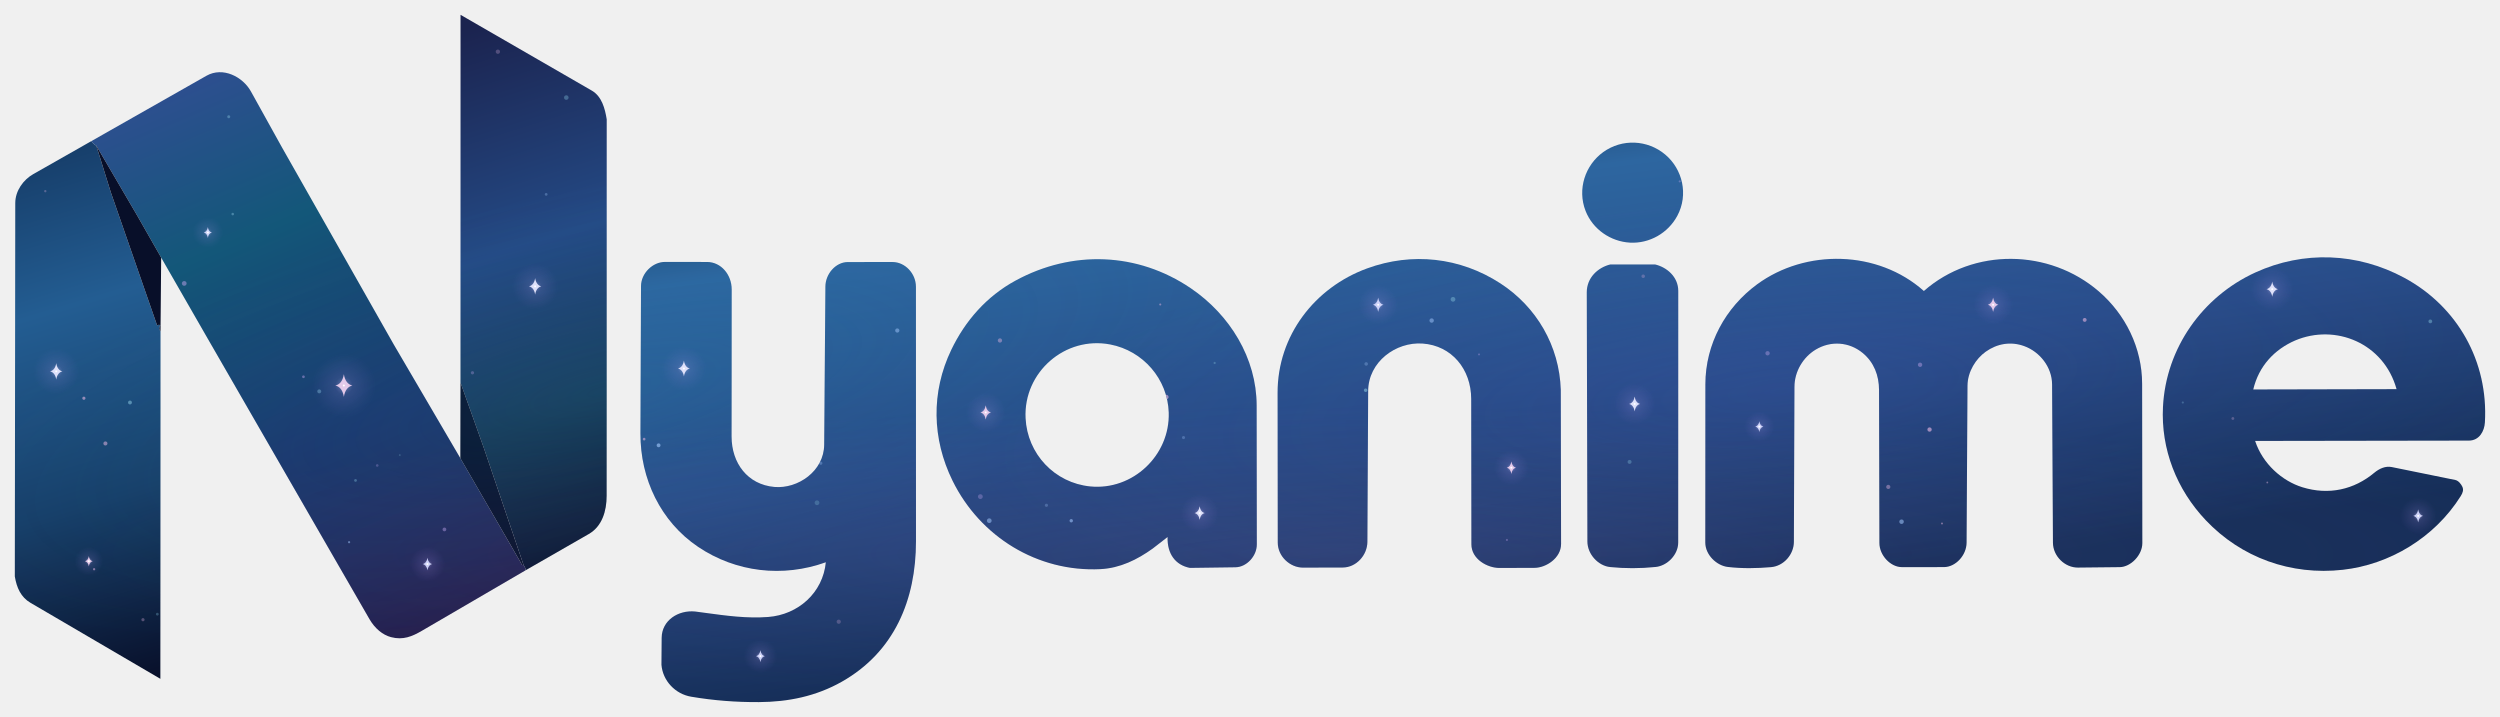
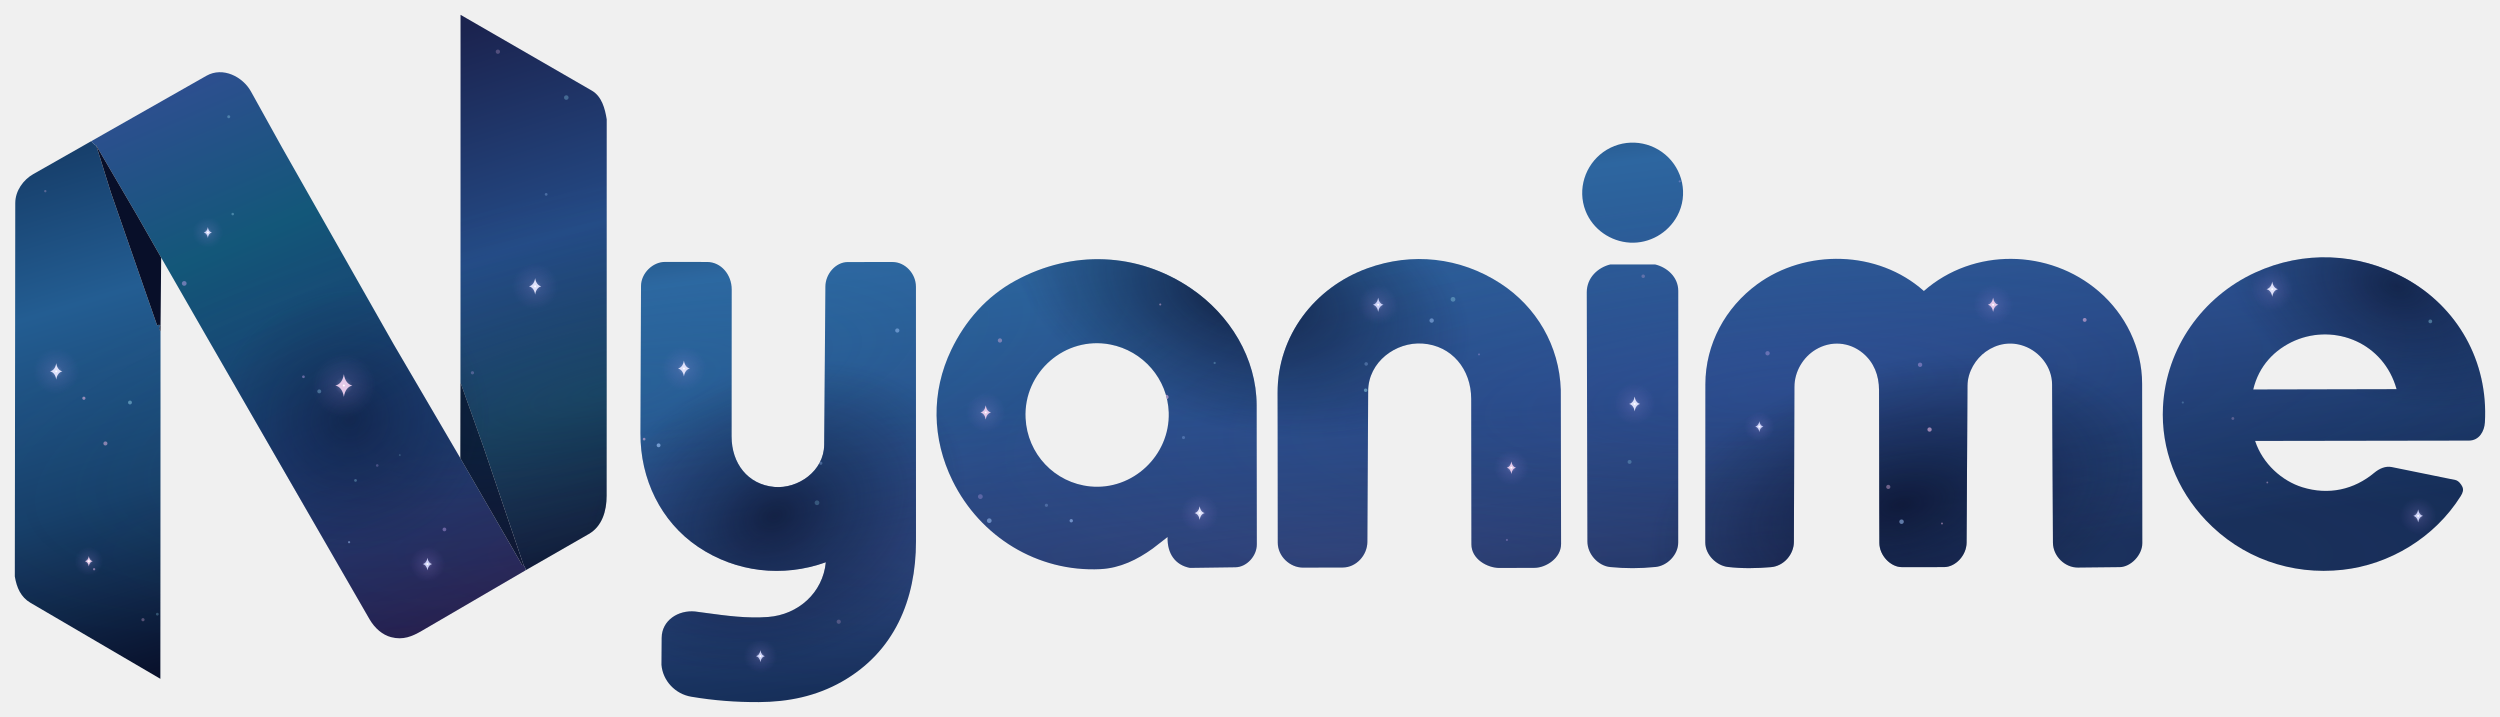
<svg xmlns="http://www.w3.org/2000/svg" width="1764.44" height="505.996" viewBox="143.31 73.902 1764.44 505.996" role="img" aria-labelledby="logo-title">
  <defs>
    <linearGradient id="midnight-satin" gradientUnits="userSpaceOnUse" x1="750" y1="170" x2="800" y2="560">
      <stop offset="0%" stop-color="#1a375c" />
      <stop offset="22%" stop-color="#2d66a0" />
      <stop offset="60%" stop-color="#274b86" />
      <stop offset="100%" stop-color="#162e58" />
    </linearGradient>
    <linearGradient id="front-facet" gradientUnits="userSpaceOnUse" x1="270" y1="120" x2="440" y2="520">
      <stop offset="0%" stop-color="#304e92" />
      <stop offset="30%" stop-color="#135779" />
      <stop offset="65%" stop-color="#1b356c" />
      <stop offset="100%" stop-color="#25204e" />
    </linearGradient>
    <linearGradient id="left-facet" gradientUnits="userSpaceOnUse" x1="150" y1="150" x2="270" y2="550">
      <stop offset="0%" stop-color="#12335c" />
      <stop offset="35%" stop-color="#235d92" />
      <stop offset="68%" stop-color="#173e68" />
      <stop offset="100%" stop-color="#080f29" />
    </linearGradient>
    <linearGradient id="right-facet" gradientUnits="userSpaceOnUse" x1="450" y1="100" x2="570" y2="480">
      <stop offset="0%" stop-color="#1b234f" />
      <stop offset="40%" stop-color="#244a85" />
      <stop offset="70%" stop-color="#173552" />
      <stop offset="100%" stop-color="#080f29" />
    </linearGradient>
    <radialGradient id="teal-reflection">
      <stop offset="0%" stop-color="#207da5" stop-opacity=".72" />
      <stop offset="45%" stop-color="#207da5" stop-opacity=".3" />
      <stop offset="100%" stop-color="#207da5" stop-opacity="0" />
    </radialGradient>
    <radialGradient id="indigo-reflection">
      <stop offset="0%" stop-color="#5368d4" stop-opacity=".72" />
      <stop offset="45%" stop-color="#5368d4" stop-opacity=".3" />
      <stop offset="100%" stop-color="#5368d4" stop-opacity="0" />
    </radialGradient>
    <radialGradient id="violet-reflection">
      <stop offset="0%" stop-color="#a77bd8" stop-opacity=".72" />
      <stop offset="45%" stop-color="#a77bd8" stop-opacity=".3" />
      <stop offset="100%" stop-color="#a77bd8" stop-opacity="0" />
    </radialGradient>
    <g id="original-geometry">
      <path d="M468.221 397.321 510.852 471.001C511.318 471.806 511.419 472.377 511.669 472.565C511.919 472.753 512.589 472.734 512.836 472.672C512.966 473.056 513.189 473.392 513.419 473.74C513.875 474.429 514.363 475.166 514.24 476.415L441.125 519.061C434.218 523.09 427.833 525.836 419.276 523.577C413.426 522.033 407.906 517.527 404.031 510.806L290.023 313.086L257.061 255.716L240.068 225.928L211.295 176.761C210.068 176.004 208.733 175.075 207.75 173.516L288.999 127.382C300.646 120.769 314.672 128.102 320.423 138.465L342.303 177.896L421.132 316.908Z" fill="white" fill-rule="nonzero" />
      <path d="M1531.28 456.879C1531.23 465.824 1523.52 474.137 1515.28 474.144L1485.68 474.172C1477.56 474.179 1469.77 465.802 1469.75 457.2L1469.49 349.082C1469.46 338.8 1465.88 329.559 1457.95 323.03C1448.44 315.191 1435.53 314.179 1424.75 320.663C1415.89 325.993 1409.83 336.095 1409.79 346.833L1409.39 456.312C1409.36 465.223 1402.24 473.406 1393.26 474.176C1383.0 475.056 1373.02 475.229 1362.75 474.039C1354.98 473.139 1346.87 465.592 1346.87 456.813L1346.93 345.103C1346.95 316.767 1361.07 290.998 1383.39 274.611C1417.68 249.442 1468.55 250.275 1501.13 279.283C1536.09 248.577 1589.64 249.414 1624.62 279.575C1643.5 295.856 1655.14 319.477 1655.17 344.769L1655.32 457.197C1655.34 465.699 1647.08 474.09 1639.39 474.172L1609.91 474.487C1600.76 474.585 1592.28 466.526 1592.23 456.916L1591.62 345.164C1591.55 332.839 1582.86 322.193 1572.05 318.21C1562.53 314.7 1552.81 316.383 1544.75 322.144C1537.9 327.038 1531.97 336.121 1531.92 346.171Z" fill="white" fill-rule="nonzero" />
      <path d="M737.488 555.013C719.304 565.317 699.64 569.318 678.984 569.432C662.701 569.523 647.116 568.317 631.153 565.63C619.838 563.726 611.049 554.351 610.141 543.06L610.29 524.077C610.387 511.759 621.967 504.296 634.001 505.491C636.459 505.812 638.91 506.147 641.357 506.481C656.057 508.487 670.591 510.472 685.428 509.352C706.605 507.755 724.087 492.301 726.163 470.732C695.849 481.634 662.741 477.861 636.016 459.858C609.554 442.032 595.204 411.819 595.324 380.034L595.72 275.828C595.754 266.677 604.067 258.758 612.606 258.767L642.326 258.796C652.278 258.805 659.731 267.849 659.722 278.126L659.639 381.911C659.623 400.773 670.933 415.921 689.883 417.581C706.358 419.024 724.848 406.506 724.993 387.785L725.855 276.089C725.923 267.236 733.116 258.848 741.726 258.844L773.284 258.831C781.975 258.828 789.754 266.855 789.756 276.29L789.79 455.846C789.798 497.326 774.466 534.057 737.488 555.013Z" fill="white" fill-rule="nonzero" />
      <path d="M514.24 476.415C514.363 475.166 513.875 474.429 513.419 473.74C513.189 473.392 512.966 473.056 512.836 472.672L484.822 390.144L468.333 343.966L468.349 84.363L560.959 137.827C568.081 141.939 570.295 150.547 571.521 158.149L571.462 423.833C571.46 434.483 568.284 445.379 558.87 450.785Z" fill="white" fill-rule="nonzero" />
      <path d="M967.361 452.909 956.936 460.999C946.009 468.868 933.84 474.889 919.995 475.581C875.508 477.802 835.013 452.662 815.622 413.235C801.041 383.589 800.338 350.742 814.71 320.786C824.571 300.235 839.664 283.033 860.02 271.954C900.099 250.141 946.289 251.916 983.752 277.346C1011.31 296.055 1030.19 326.638 1030.23 360.107L1030.34 458.164C1030.35 466.417 1023.09 474.157 1015.32 474.265L983.128 474.711C972.925 472.747 966.997 464.773 967.361 452.909ZM912.787 417.216C942.671 420.171 969.165 395.373 968.168 365.005C967.392 341.404 950.087 321.502 926.965 317.033C895.015 310.858 865.594 336.636 867.137 368.966C868.347 394.303 887.681 414.734 912.787 417.216Z" fill="white" fill-rule="nonzero" />
      <path d="M1818.92 407.646C1822.63 404.56 1826.95 402.64 1831.43 403.552L1876.16 412.653C1878.59 413.149 1880.42 415.82 1881.15 417.378C1882.18 419.556 1881.55 421.642 1880.03 424.049C1861.51 453.479 1829.8 472.348 1796.88 476.038C1760.19 480.153 1725.16 467.531 1700.08 441.048C1679.54 419.359 1668.35 390.906 1669.89 361.017C1672.02 319.502 1697.79 283.299 1735.01 266.245C1769.2 250.583 1807.26 252.265 1840.03 269.872C1877.74 290.134 1899.63 329.052 1897.09 372.089C1896.74 378.16 1893.16 384.855 1885.79 384.867L1734.92 385.11C1740.3 401.392 1754.05 413.379 1768.22 417.778C1786.91 423.577 1804.77 419.425 1818.92 407.646ZM1834.74 348.551C1825.76 316.072 1791.65 302.166 1763.18 314.198C1748.6 320.521 1737.54 332.149 1733.6 348.777L1834.74 348.551Z" fill="white" fill-rule="nonzero" />
      <path d="M207.75 173.516C208.733 175.075 210.068 176.004 211.295 176.761L221.532 209.656L254.296 303.838C254.908 303.113 255.684 302.709 256.448 303.711C255.219 305.506 255.818 306.849 256.607 307.64L256.495 553.003L164.811 499.339C158.037 495.374 155.093 488.699 153.771 480.771L154.085 217.222C154.096 208.449 159.88 200.712 166.77 196.797Z" fill="white" fill-rule="nonzero" />
      <path d="M1181.65 355.474C1181.62 334.39 1167.82 317.792 1147.34 316.368C1128.4 315.051 1109.04 329.322 1108.93 349.836L1108.38 456.308C1108.33 465.776 1100.47 474.406 1091.06 474.431L1062.89 474.507C1053.89 474.531 1045.13 466.688 1045.12 456.847L1045.0 351.105C1044.95 310.807 1071.14 276.834 1108.29 263.3C1139.89 251.79 1173.74 255.412 1202.2 273.879C1227.7 290.418 1243.93 317.969 1244.88 349.161L1245.08 457.82C1245.1 467.762 1234.46 474.638 1226.35 474.667L1201.7 474.754C1192.95 474.785 1181.8 468.441 1181.79 458.107Z" fill="white" fill-rule="nonzero" />
      <path d="M1311.83 474.05C1300.51 475.186 1290.4 475.164 1279.72 474.107C1271.35 473.278 1263.69 465.068 1263.67 456.137L1263.21 280.237C1263.18 269.969 1270.97 262.77 1279.69 260.579L1311.37 260.536C1319.69 262.447 1327.79 269.289 1327.79 279.248L1327.74 456.795C1327.74 465.487 1319.98 473.232 1311.83 474.05Z" fill="white" fill-rule="nonzero" />
      <path d="M1327.14 226.174C1320.56 238.477 1307.38 245.913 1293.66 245.147C1280.2 244.394 1267.49 235.878 1262.36 222.741C1256.38 207.426 1262.12 190.394 1274.79 181.272C1288.16 171.644 1306.09 172.515 1318.53 182.935C1330.88 193.285 1335.1 211.29 1327.14 226.174Z" fill="white" fill-rule="nonzero" />
      <path d="M257.061 255.716 256.607 307.64C255.818 306.849 255.219 305.506 256.448 303.711C255.684 302.709 254.908 303.113 254.296 303.838L221.532 209.656L211.295 176.761L240.068 225.928Z" fill="white" fill-rule="nonzero" />
      <path d="M512.836 472.672C512.589 472.734 511.919 472.753 511.669 472.565C511.419 472.377 511.318 471.806 510.852 471.001L468.221 397.321L468.333 343.966L484.822 390.144Z" fill="white" fill-rule="nonzero" />
    </g>
    <mask id="shape" maskUnits="userSpaceOnUse" x="143.31" y="73.902" width="1764.44" height="505.996">
      <use href="#original-geometry" />
    </mask>
    <radialGradient id="starlight-halo">
      <stop offset="0%" stop-color="#dfdcff" stop-opacity=".6" />
      <stop offset="28%" stop-color="#b397ee" stop-opacity=".2" />
      <stop offset="100%" stop-color="#a17ae7" stop-opacity="0" />
    </radialGradient>
+     <radialGradient id="midnight-depth-gradient">
+       <stop offset="0%" stop-color="#080f29" stop-opacity=".85" />
+       <stop offset="34%" stop-color="#080f29" stop-opacity=".5" />
+       <stop offset="68%" stop-color="#080f29" stop-opacity=".23" />
+       <stop offset="100%" stop-color="#080f29" stop-opacity="0" />
+     </radialGradient>
  </defs>
  <g>
    <path d="M468.221 397.321 510.852 471.001C511.318 471.806 511.419 472.377 511.669 472.565C511.919 472.753 512.589 472.734 512.836 472.672C512.966 473.056 513.189 473.392 513.419 473.74C513.875 474.429 514.363 475.166 514.24 476.415L441.125 519.061C434.218 523.09 427.833 525.836 419.276 523.577C413.426 522.033 407.906 517.527 404.031 510.806L290.023 313.086L257.061 255.716L240.068 225.928L211.295 176.761C210.068 176.004 208.733 175.075 207.75 173.516L288.999 127.382C300.646 120.769 314.672 128.102 320.423 138.465L342.303 177.896L421.132 316.908Z" fill="url(#front-facet)" fill-rule="nonzero" />
    <path d="M1531.28 456.879C1531.23 465.824 1523.52 474.137 1515.28 474.144L1485.68 474.172C1477.56 474.179 1469.77 465.802 1469.75 457.2L1469.49 349.082C1469.46 338.8 1465.88 329.559 1457.95 323.03C1448.44 315.191 1435.53 314.179 1424.75 320.663C1415.89 325.993 1409.83 336.095 1409.79 346.833L1409.39 456.312C1409.36 465.223 1402.24 473.406 1393.26 474.176C1383.0 475.056 1373.02 475.229 1362.75 474.039C1354.98 473.139 1346.87 465.592 1346.87 456.813L1346.93 345.103C1346.95 316.767 1361.07 290.998 1383.39 274.611C1417.68 249.442 1468.55 250.275 1501.13 279.283C1536.09 248.577 1589.64 249.414 1624.62 279.575C1643.5 295.856 1655.14 319.477 1655.17 344.769L1655.32 457.197C1655.34 465.699 1647.08 474.09 1639.39 474.172L1609.91 474.487C1600.76 474.585 1592.28 466.526 1592.23 456.916L1591.62 345.164C1591.55 332.839 1582.86 322.193 1572.05 318.21C1562.53 314.7 1552.81 316.383 1544.75 322.144C1537.9 327.038 1531.97 336.121 1531.92 346.171Z" fill="url(#midnight-satin)" fill-rule="nonzero" />
    <path d="M737.488 555.013C719.304 565.317 699.64 569.318 678.984 569.432C662.701 569.523 647.116 568.317 631.153 565.63C619.838 563.726 611.049 554.351 610.141 543.06L610.29 524.077C610.387 511.759 621.967 504.296 634.001 505.491C636.459 505.812 638.91 506.147 641.357 506.481C656.057 508.487 670.591 510.472 685.428 509.352C706.605 507.755 724.087 492.301 726.163 470.732C695.849 481.634 662.741 477.861 636.016 459.858C609.554 442.032 595.204 411.819 595.324 380.034L595.72 275.828C595.754 266.677 604.067 258.758 612.606 258.767L642.326 258.796C652.278 258.805 659.731 267.849 659.722 278.126L659.639 381.911C659.623 400.773 670.933 415.921 689.883 417.581C706.358 419.024 724.848 406.506 724.993 387.785L725.855 276.089C725.923 267.236 733.116 258.848 741.726 258.844L773.284 258.831C781.975 258.828 789.754 266.855 789.756 276.29L789.79 455.846C789.798 497.326 774.466 534.057 737.488 555.013Z" fill="url(#midnight-satin)" fill-rule="nonzero" />
    <path d="M514.24 476.415C514.363 475.166 513.875 474.429 513.419 473.74C513.189 473.392 512.966 473.056 512.836 472.672L484.822 390.144L468.333 343.966L468.349 84.363L560.959 137.827C568.081 141.939 570.295 150.547 571.521 158.149L571.462 423.833C571.46 434.483 568.284 445.379 558.87 450.785Z" fill="url(#right-facet)" fill-rule="nonzero" />
    <path d="M967.361 452.909 956.936 460.999C946.009 468.868 933.84 474.889 919.995 475.581C875.508 477.802 835.013 452.662 815.622 413.235C801.041 383.589 800.338 350.742 814.71 320.786C824.571 300.235 839.664 283.033 860.02 271.954C900.099 250.141 946.289 251.916 983.752 277.346C1011.31 296.055 1030.19 326.638 1030.23 360.107L1030.34 458.164C1030.35 466.417 1023.09 474.157 1015.32 474.265L983.128 474.711C972.925 472.747 966.997 464.773 967.361 452.909ZM912.787 417.216C942.671 420.171 969.165 395.373 968.168 365.005C967.392 341.404 950.087 321.502 926.965 317.033C895.015 310.858 865.594 336.636 867.137 368.966C868.347 394.303 887.681 414.734 912.787 417.216Z" fill="url(#midnight-satin)" fill-rule="nonzero" />
    <path d="M1818.92 407.646C1822.63 404.56 1826.95 402.64 1831.43 403.552L1876.16 412.653C1878.59 413.149 1880.42 415.82 1881.15 417.378C1882.18 419.556 1881.55 421.642 1880.03 424.049C1861.51 453.479 1829.8 472.348 1796.88 476.038C1760.19 480.153 1725.16 467.531 1700.08 441.048C1679.54 419.359 1668.35 390.906 1669.89 361.017C1672.02 319.502 1697.79 283.299 1735.01 266.245C1769.2 250.583 1807.26 252.265 1840.03 269.872C1877.74 290.134 1899.63 329.052 1897.09 372.089C1896.74 378.16 1893.16 384.855 1885.79 384.867L1734.92 385.11C1740.3 401.392 1754.05 413.379 1768.22 417.778C1786.91 423.577 1804.77 419.425 1818.92 407.646ZM1834.74 348.551C1825.76 316.072 1791.65 302.166 1763.18 314.198C1748.6 320.521 1737.54 332.149 1733.6 348.777L1834.74 348.551Z" fill="url(#midnight-satin)" fill-rule="nonzero" />
    <path d="M207.75 173.516C208.733 175.075 210.068 176.004 211.295 176.761L221.532 209.656L254.296 303.838C254.908 303.113 255.684 302.709 256.448 303.711C255.219 305.506 255.818 306.849 256.607 307.64L256.495 553.003L164.811 499.339C158.037 495.374 155.093 488.699 153.771 480.771L154.085 217.222C154.096 208.449 159.88 200.712 166.77 196.797Z" fill="url(#left-facet)" fill-rule="nonzero" />
    <path d="M1181.65 355.474C1181.62 334.39 1167.82 317.792 1147.34 316.368C1128.4 315.051 1109.04 329.322 1108.93 349.836L1108.38 456.308C1108.33 465.776 1100.47 474.406 1091.06 474.431L1062.89 474.507C1053.89 474.531 1045.13 466.688 1045.12 456.847L1045.0 351.105C1044.95 310.807 1071.14 276.834 1108.29 263.3C1139.89 251.79 1173.74 255.412 1202.2 273.879C1227.7 290.418 1243.93 317.969 1244.88 349.161L1245.08 457.82C1245.1 467.762 1234.46 474.638 1226.35 474.667L1201.7 474.754C1192.95 474.785 1181.8 468.441 1181.79 458.107Z" fill="url(#midnight-satin)" fill-rule="nonzero" />
    <path d="M1311.83 474.05C1300.51 475.186 1290.4 475.164 1279.72 474.107C1271.35 473.278 1263.69 465.068 1263.67 456.137L1263.21 280.237C1263.18 269.969 1270.97 262.77 1279.69 260.579L1311.37 260.536C1319.69 262.447 1327.79 269.289 1327.79 279.248L1327.74 456.795C1327.74 465.487 1319.98 473.232 1311.83 474.05Z" fill="url(#midnight-satin)" fill-rule="nonzero" />
    <path d="M1327.14 226.174C1320.56 238.477 1307.38 245.913 1293.66 245.147C1280.2 244.394 1267.49 235.878 1262.36 222.741C1256.38 207.426 1262.12 190.394 1274.79 181.272C1288.16 171.644 1306.09 172.515 1318.53 182.935C1330.88 193.285 1335.1 211.29 1327.14 226.174Z" fill="url(#midnight-satin)" fill-rule="nonzero" />
    <path d="M257.061 255.716 256.607 307.64C255.818 306.849 255.219 305.506 256.448 303.711C255.684 302.709 254.908 303.113 254.296 303.838L221.532 209.656L211.295 176.761L240.068 225.928Z" fill="#080f29" fill-rule="nonzero" />
    <path d="M512.836 472.672C512.589 472.734 511.919 472.753 511.669 472.565C511.419 472.377 511.318 471.806 510.852 471.001L468.221 397.321L468.333 343.966L484.822 390.144Z" fill="#080f29" fill-rule="nonzero" />
  </g>
  <g mask="url(#shape)">
    <ellipse cx="570" cy="350" rx="500" ry="145" fill="url(#teal-reflection)" transform="rotate(-12 570 350)" opacity=".28" />
    <ellipse cx="1400" cy="350" rx="570" ry="145" fill="url(#indigo-reflection)" transform="rotate(-5 1400 350)" opacity=".24" />
    <ellipse cx="1080" cy="465" rx="900" ry="105" fill="url(#violet-reflection)" opacity=".18" />
+   </g>
+   <g id="midnight-depth" mask="url(#shape)" aria-hidden="true">
+     <ellipse cx="390" cy="370" rx="100" ry="95" opacity=".55" fill="url(#midnight-depth-gradient)" transform="rotate(-20 390 370)" />
+     <ellipse cx="690" cy="438" rx="140" ry="104" opacity="0.82" fill="url(#midnight-depth-gradient)" transform="rotate(-24 690 438)" />
+     <ellipse cx="1020" cy="282" rx="166" ry="95" opacity="0.9" fill="url(#midnight-depth-gradient)" transform="rotate(16 1020 282)" />
+     <ellipse cx="1485" cy="430" rx="182" ry="100" opacity="0.86" fill="url(#midnight-depth-gradient)" transform="rotate(-14 1485 430)" />
+     <ellipse cx="1835" cy="276" rx="125" ry="83" opacity="0.72" fill="url(#midnight-depth-gradient)" transform="rotate(18 1835 276)" />
  </g>
  <g id="starlight" mask="url(#shape)" aria-hidden="true">
    <circle cx="946.590" cy="558.632" r="1.622" fill="#dfb1dd" opacity="0.367" />
    <circle cx="899.371" cy="441.426" r="1.198" fill="#a4caff" opacity="0.559" />
    <circle cx="844.746" cy="450.949" r="0.731" fill="#b49ce2" opacity="0.281" />
    <circle cx="1896.798" cy="90.245" r="0.663" fill="#7cb7d3" opacity="0.564" />
    <circle cx="1330.509" cy="189.989" r="0.994" fill="#dfb1dd" opacity="0.590" />
    <circle cx="679.876" cy="360.789" r="1.090" fill="#a4caff" opacity="0.507" />
    <circle cx="476.757" cy="336.996" r="1.147" fill="#b49ce2" opacity="0.346" />
    <circle cx="175.282" cy="208.811" r="0.831" fill="#dfb1dd" opacity="0.313" />
    <circle cx="835.221" cy="424.396" r="1.700" fill="#b49ce2" opacity="0.356" />
    <circle cx="1378.028" cy="202.972" r="0.876" fill="#b49ce2" opacity="0.357" />
    <circle cx="856.621" cy="531.806" r="0.727" fill="#b49ce2" opacity="0.390" />
    <circle cx="1452.501" cy="470.087" r="0.837" fill="#a4caff" opacity="0.614" />
    <circle cx="1328.817" cy="201.914" r="0.728" fill="#b49ce2" opacity="0.429" />
    <circle cx="1894.219" cy="457.531" r="1.503" fill="#7cb7d3" opacity="0.357" />
    <circle cx="354.523" cy="516.507" r="1.324" fill="#7cb7d3" opacity="0.600" />
    <circle cx="209.733" cy="475.642" r="0.810" fill="#dfb1dd" opacity="0.566" />
    <circle cx="1303.040" cy="268.871" r="1.245" fill="#dfb1dd" opacity="0.290" />
    <circle cx="965.231" cy="465.443" r="1.394" fill="#dfb1dd" opacity="0.501" />
    <circle cx="1053.793" cy="277.594" r="0.804" fill="#7cb7d3" opacity="0.257" />
    <circle cx="278.110" cy="552.390" r="0.788" fill="#dfb1dd" opacity="0.660" />
    <circle cx="719.933" cy="428.741" r="1.678" fill="#7cb7d3" opacity="0.312" />
    <circle cx="671.763" cy="99.955" r="1.271" fill="#b49ce2" opacity="0.430" />
    <circle cx="1875.075" cy="525.602" r="0.950" fill="#a4caff" opacity="0.352" />
    <circle cx="1209.813" cy="483.323" r="1.623" fill="#a4caff" opacity="0.542" />
    <circle cx="976.570" cy="141.578" r="0.785" fill="#dfb1dd" opacity="0.532" />
    <circle cx="244.217" cy="511.277" r="1.135" fill="#dfb1dd" opacity="0.343" />
    <circle cx="771.569" cy="546.455" r="1.086" fill="#b49ce2" opacity="0.291" />
    <circle cx="888.853" cy="362.491" r="1.455" fill="#a4caff" opacity="0.254" />
    <circle cx="597.925" cy="383.821" r="0.959" fill="#dfb1dd" opacity="0.572" />
    <circle cx="1498.450" cy="331.350" r="1.545" fill="#b49ce2" opacity="0.488" />
    <circle cx="1153.735" cy="300.128" r="1.558" fill="#a4caff" opacity="0.487" />
    <circle cx="389.696" cy="456.567" r="0.770" fill="#a4caff" opacity="0.508" />
    <circle cx="735.278" cy="512.693" r="1.497" fill="#dfb1dd" opacity="0.263" />
    <circle cx="841.594" cy="113.216" r="1.464" fill="#dfb1dd" opacity="0.273" />
    <circle cx="966.473" cy="354.128" r="1.587" fill="#dfb1dd" opacity="0.644" />
    <circle cx="1118.600" cy="511.016" r="0.710" fill="#dfb1dd" opacity="0.283" />
    <circle cx="1539.632" cy="363.135" r="1.416" fill="#7cb7d3" opacity="0.621" />
    <circle cx="670.788" cy="225.399" r="0.802" fill="#a4caff" opacity="0.603" />
    <circle cx="1407.835" cy="200.290" r="1.139" fill="#7cb7d3" opacity="0.264" />
    <circle cx="197.052" cy="164.817" r="0.973" fill="#a4caff" opacity="0.316" />
    <circle cx="1206.856" cy="454.980" r="0.742" fill="#b49ce2" opacity="0.396" />
    <circle cx="807.599" cy="288.447" r="0.692" fill="#a4caff" opacity="0.407" />
    <circle cx="1483.483" cy="535.455" r="1.147" fill="#b49ce2" opacity="0.367" />
    <circle cx="1419.009" cy="434.712" r="1.544" fill="#dfb1dd" opacity="0.482" />
    <circle cx="1015.278" cy="489.253" r="1.543" fill="#a4caff" opacity="0.478" />
    <circle cx="1168.804" cy="285.157" r="1.683" fill="#7cb7d3" opacity="0.494" />
    <circle cx="1513.918" cy="443.372" r="0.687" fill="#dfb1dd" opacity="0.500" />
    <circle cx="1683.886" cy="357.981" r="0.747" fill="#7cb7d3" opacity="0.344" />
    <circle cx="593.844" cy="107.687" r="1.438" fill="#a4caff" opacity="0.402" />
    <circle cx="949.950" cy="211.095" r="0.665" fill="#7cb7d3" opacity="0.362" />
    <circle cx="1425.962" cy="135.411" r="1.223" fill="#dfb1dd" opacity="0.643" />
    <circle cx="829.500" cy="268.512" r="0.682" fill="#b49ce2" opacity="0.537" />
    <circle cx="1736.527" cy="480.696" r="1.155" fill="#b49ce2" opacity="0.437" />
    <circle cx="776.598" cy="307.165" r="1.494" fill="#a4caff" opacity="0.481" />
    <circle cx="1485.383" cy="442.109" r="1.598" fill="#a4caff" opacity="0.532" />
    <circle cx="914.446" cy="150.635" r="1.271" fill="#7cb7d3" opacity="0.293" />
    <circle cx="304.748" cy="156.302" r="1.064" fill="#7cb7d3" opacity="0.472" />
    <circle cx="600.630" cy="240.856" r="1.347" fill="#b49ce2" opacity="0.632" />
    <circle cx="370.652" cy="537.479" r="1.409" fill="#dfb1dd" opacity="0.363" />
    <circle cx="1040.255" cy="509.280" r="1.244" fill="#dfb1dd" opacity="0.253" />
    <circle cx="1787.295" cy="523.121" r="1.243" fill="#7cb7d3" opacity="0.404" />
    <circle cx="962.182" cy="288.802" r="0.719" fill="#dfb1dd" opacity="0.505" />
    <circle cx="202.511" cy="354.961" r="1.121" fill="#dfb1dd" opacity="0.620" />
    <circle cx="724.986" cy="213.903" r="1.128" fill="#b49ce2" opacity="0.479" />
    <circle cx="456.977" cy="447.561" r="1.327" fill="#b49ce2" opacity="0.478" />
    <circle cx="1743.521" cy="414.434" r="0.662" fill="#dfb1dd" opacity="0.467" />
    <circle cx="608.123" cy="388.192" r="1.373" fill="#a4caff" opacity="0.607" />
    <circle cx="748.287" cy="106.156" r="0.796" fill="#dfb1dd" opacity="0.523" />
    <circle cx="296.556" cy="342.560" r="1.273" fill="#dfb1dd" opacity="0.628" />
    <circle cx="551.618" cy="509.921" r="1.337" fill="#b49ce2" opacity="0.510" />
    <circle cx="235.045" cy="357.980" r="1.377" fill="#7cb7d3" opacity="0.617" />
    <circle cx="254.359" cy="507.371" r="0.991" fill="#7cb7d3" opacity="0.334" />
    <circle cx="1019.112" cy="253.082" r="1.535" fill="#a4caff" opacity="0.560" />
    <circle cx="310.257" cy="351.249" r="1.121" fill="#a4caff" opacity="0.273" />
    <circle cx="722.584" cy="400.832" r="1.145" fill="#a4caff" opacity="0.309" />
    <circle cx="1546.486" cy="102.817" r="1.362" fill="#a4caff" opacity="0.614" />
    <circle cx="1171.870" cy="195.189" r="1.269" fill="#a4caff" opacity="0.549" />
    <circle cx="655.624" cy="165.758" r="0.710" fill="#a4caff" opacity="0.659" />
    <circle cx="528.774" cy="211.080" r="0.976" fill="#a4caff" opacity="0.307" />
    <circle cx="425.498" cy="395.079" r="0.654" fill="#7cb7d3" opacity="0.302" />
    <circle cx="1293.432" cy="399.898" r="1.409" fill="#7cb7d3" opacity="0.385" />
    <circle cx="881.854" cy="430.535" r="1.125" fill="#a4caff" opacity="0.266" />
    <circle cx="1107.146" cy="349.309" r="1.249" fill="#7cb7d3" opacity="0.652" />
    <circle cx="904.792" cy="109.201" r="1.678" fill="#b49ce2" opacity="0.556" />
    <circle cx="1719.200" cy="369.258" r="1.013" fill="#dfb1dd" opacity="0.298" />
    <circle cx="1818.530" cy="117.662" r="0.742" fill="#a4caff" opacity="0.420" />
    <circle cx="841.513" cy="441.385" r="1.670" fill="#a4caff" opacity="0.516" />
    <circle cx="1546.489" cy="141.536" r="1.570" fill="#b49ce2" opacity="0.352" />
    <circle cx="1858.563" cy="300.726" r="1.337" fill="#7cb7d3" opacity="0.507" />
    <circle cx="1080.826" cy="216.500" r="1.533" fill="#7cb7d3" opacity="0.274" />
    <circle cx="542.988" cy="142.762" r="1.615" fill="#7cb7d3" opacity="0.405" />
    <circle cx="1292.009" cy="125.580" r="0.957" fill="#7cb7d3" opacity="0.460" />
    <circle cx="434.703" cy="528.738" r="0.983" fill="#7cb7d3" opacity="0.253" />
    <circle cx="1202.487" cy="519.330" r="0.848" fill="#dfb1dd" opacity="0.277" />
    <circle cx="1782.503" cy="102.406" r="1.040" fill="#dfb1dd" opacity="0.661" />
    <circle cx="1883.764" cy="97.259" r="0.858" fill="#b49ce2" opacity="0.627" />
    <circle cx="409.550" cy="402.417" r="0.930" fill="#b49ce2" opacity="0.303" />
    <circle cx="1360.949" cy="499.173" r="1.390" fill="#dfb1dd" opacity="0.326" />
    <circle cx="1018.534" cy="95.422" r="0.762" fill="#a4caff" opacity="0.338" />
    <circle cx="726.223" cy="217.777" r="1.210" fill="#dfb1dd" opacity="0.377" />
    <circle cx="801.941" cy="311.445" r="0.684" fill="#a4caff" opacity="0.367" />
    <circle cx="714.728" cy="320.713" r="0.772" fill="#a4caff" opacity="0.565" />
    <circle cx="494.695" cy="110.394" r="1.523" fill="#dfb1dd" opacity="0.278" />
    <circle cx="785.712" cy="108.685" r="1.107" fill="#dfb1dd" opacity="0.452" />
    <circle cx="357.481" cy="339.818" r="0.954" fill="#b49ce2" opacity="0.506" />
    <circle cx="1159.096" cy="338.200" r="1.103" fill="#a4caff" opacity="0.648" />
    <circle cx="1782.557" cy="243.090" r="0.741" fill="#a4caff" opacity="0.398" />
    <circle cx="1247.647" cy="387.053" r="1.521" fill="#a4caff" opacity="0.522" />
    <circle cx="1792.236" cy="149.948" r="1.442" fill="#a4caff" opacity="0.335" />
    <circle cx="1559.272" cy="132.190" r="1.322" fill="#7cb7d3" opacity="0.574" />
    <circle cx="1573.605" cy="506.938" r="0.738" fill="#dfb1dd" opacity="0.325" />
    <circle cx="1536.614" cy="105.703" r="1.123" fill="#a4caff" opacity="0.407" />
    <circle cx="1505.145" cy="377.058" r="1.530" fill="#dfb1dd" opacity="0.653" />
    <circle cx="394.221" cy="412.972" r="0.984" fill="#7cb7d3" opacity="0.422" />
    <circle cx="1089.294" cy="109.583" r="0.716" fill="#b49ce2" opacity="0.557" />
    <circle cx="1420.109" cy="507.606" r="0.744" fill="#dfb1dd" opacity="0.470" />
    <circle cx="272.852" cy="130.735" r="1.436" fill="#7cb7d3" opacity="0.474" />
    <circle cx="1195.089" cy="484.202" r="1.583" fill="#dfb1dd" opacity="0.454" />
    <circle cx="1118.996" cy="332.113" r="1.342" fill="#dfb1dd" opacity="0.605" />
    <circle cx="1000.580" cy="330.070" r="0.788" fill="#7cb7d3" opacity="0.394" />
    <circle cx="849.048" cy="314.196" r="1.520" fill="#dfb1dd" opacity="0.453" />
    <circle cx="307.553" cy="224.992" r="0.903" fill="#7cb7d3" opacity="0.487" />
    <circle cx="1390.808" cy="323.232" r="1.543" fill="#b49ce2" opacity="0.436" />
    <circle cx="1258.712" cy="304.512" r="0.920" fill="#dfb1dd" opacity="0.440" />
    <circle cx="273.340" cy="273.935" r="1.676" fill="#b49ce2" opacity="0.537" />
    <circle cx="786.558" cy="133.302" r="0.706" fill="#7cb7d3" opacity="0.442" />
    <circle cx="1614.633" cy="299.686" r="1.373" fill="#dfb1dd" opacity="0.615" />
    <circle cx="217.705" cy="386.886" r="1.441" fill="#dfb1dd" opacity="0.554" />
    <circle cx="865.258" cy="553.491" r="1.601" fill="#b49ce2" opacity="0.650" />
    <circle cx="1318.760" cy="551.228" r="0.657" fill="#b49ce2" opacity="0.253" />
    <circle cx="1526.661" cy="201.385" r="1.578" fill="#7cb7d3" opacity="0.418" />
    <circle cx="270.156" cy="453.670" r="0.877" fill="#b49ce2" opacity="0.664" />
    <circle cx="1685.556" cy="546.913" r="0.754" fill="#7cb7d3" opacity="0.588" />
    <circle cx="1453.703" cy="354.620" r="1.145" fill="#dfb1dd" opacity="0.355" />
    <circle cx="1775.854" cy="549.919" r="0.714" fill="#b49ce2" opacity="0.260" />
    <circle cx="1438.509" cy="104.051" r="1.152" fill="#7cb7d3" opacity="0.591" />
    <circle cx="368.634" cy="350.117" r="1.399" fill="#7cb7d3" opacity="0.445" />
    <circle cx="1241.389" cy="473.456" r="0.652" fill="#b49ce2" opacity="0.329" />
    <circle cx="978.600" cy="382.722" r="1.092" fill="#a4caff" opacity="0.284" />
    <circle cx="1846.181" cy="247.896" r="1.259" fill="#dfb1dd" opacity="0.326" />
    <circle cx="1187.168" cy="324.039" r="0.699" fill="#b49ce2" opacity="0.384" />
    <circle cx="451.274" cy="304.531" r="1.011" fill="#dfb1dd" opacity="0.481" />
    <circle cx="1107.529" cy="330.764" r="1.261" fill="#a4caff" opacity="0.291" />
    <circle cx="1031.543" cy="497.957" r="1.166" fill="#a4caff" opacity="0.392" />
    <circle cx="1476.005" cy="417.553" r="1.478" fill="#dfb1dd" opacity="0.438" />
    <circle cx="183" cy="336" r="16.24" fill="url(#starlight-halo)" opacity=".7" />
    <path d="M183 330.2 Q183.812 335.188 187.35 336 Q183.812 336.812 183 341.8 Q182.188 336.812 178.65 336 Q182.188 335.188 183 330.2 Z" fill="#e7e8ff" opacity=".94" />
    <circle cx="183" cy="336" r=".7" fill="#ffffff" />
    <circle cx="290" cy="238" r="10.64" fill="url(#starlight-halo)" opacity=".7" />
    <path d="M290 234.2 Q290.532 237.468 292.85 238 Q290.532 238.532 290 241.8 Q289.468 238.532 287.15 238 Q289.468 237.468 290 234.2 Z" fill="#d5d9ff" opacity=".94" />
    <circle cx="290" cy="238" r=".7" fill="#ffffff" />
    <circle cx="386" cy="346" r="22.4" fill="url(#starlight-halo)" opacity=".7" />
    <path d="M386 338.0 Q387.12 344.88 392.0 346 Q387.12 347.12 386 354.0 Q384.88 347.12 380.0 346 Q384.88 344.88 386 338.0 Z" fill="#edcfee" opacity=".94" />
    <circle cx="386" cy="346" r=".7" fill="#ffffff" />
    <circle cx="521" cy="276" r="16.24" fill="url(#starlight-halo)" opacity=".7" />
    <path d="M521 270.2 Q521.812 275.188 525.35 276 Q521.812 276.812 521 281.8 Q520.188 276.812 516.65 276 Q520.188 275.188 521 270.2 Z" fill="#e7e8ff" opacity=".94" />
    <circle cx="521" cy="276" r=".7" fill="#ffffff" />
    <circle cx="445" cy="472" r="12.32" fill="url(#starlight-halo)" opacity=".7" />
    <path d="M445 467.6 Q445.616 471.384 448.3 472 Q445.616 472.616 445 476.4 Q444.384 472.616 441.7 472 Q444.384 471.384 445 467.6 Z" fill="#d5d9ff" opacity=".94" />
    <circle cx="445" cy="472" r=".7" fill="#ffffff" />
    <circle cx="206" cy="470" r="10.08" fill="url(#starlight-halo)" opacity=".7" />
    <path d="M206 466.4 Q206.504 469.496 208.7 470 Q206.504 470.504 206 473.6 Q205.496 470.504 203.3 470 Q205.496 469.496 206 466.4 Z" fill="#edcfee" opacity=".94" />
    <circle cx="206" cy="470" r=".7" fill="#ffffff" />
    <circle cx="626" cy="334" r="15.68" fill="url(#starlight-halo)" opacity=".7" />
    <path d="M626 328.4 Q626.784 333.216 630.2 334 Q626.784 334.784 626 339.6 Q625.216 334.784 621.8 334 Q625.216 333.216 626 328.4 Z" fill="#e7e8ff" opacity=".94" />
    <circle cx="626" cy="334" r=".7" fill="#ffffff" />
    <circle cx="680" cy="537" r="11.76" fill="url(#starlight-halo)" opacity=".7" />
    <path d="M680 532.8 Q680.588 536.412 683.15 537 Q680.588 537.588 680 541.2 Q679.412 537.588 676.85 537 Q679.412 536.412 680 532.8 Z" fill="#d5d9ff" opacity=".94" />
    <circle cx="680" cy="537" r=".7" fill="#ffffff" />
    <circle cx="839" cy="365" r="14.0" fill="url(#starlight-halo)" opacity=".7" />
    <path d="M839 360.0 Q839.7 364.3 842.75 365 Q839.7 365.7 839 370.0 Q838.3 365.7 835.25 365 Q838.3 364.3 839 360.0 Z" fill="#edcfee" opacity=".94" />
    <circle cx="839" cy="365" r=".7" fill="#ffffff" />
    <circle cx="990" cy="436" r="13.44" fill="url(#starlight-halo)" opacity=".7" />
    <path d="M990 431.2 Q990.672 435.328 993.6 436 Q990.672 436.672 990 440.8 Q989.328 436.672 986.4 436 Q989.328 435.328 990 431.2 Z" fill="#e7e8ff" opacity=".94" />
    <circle cx="990" cy="436" r=".7" fill="#ffffff" />
    <circle cx="1116" cy="289" r="14.0" fill="url(#starlight-halo)" opacity=".7" />
    <path d="M1116 284.0 Q1116.7 288.3 1119.75 289 Q1116.7 289.7 1116 294.0 Q1115.3 289.7 1112.25 289 Q1115.3 288.3 1116 284.0 Z" fill="#d5d9ff" opacity=".94" />
    <circle cx="1116" cy="289" r=".7" fill="#ffffff" />
    <circle cx="1210" cy="404" r="12.32" fill="url(#starlight-halo)" opacity=".7" />
    <path d="M1210 399.6 Q1210.616 403.384 1213.3 404 Q1210.616 404.616 1210 408.4 Q1209.384 404.616 1206.7 404 Q1209.384 403.384 1210 399.6 Z" fill="#edcfee" opacity=".94" />
    <circle cx="1210" cy="404" r=".7" fill="#ffffff" />
    <circle cx="1297" cy="359" r="14.56" fill="url(#starlight-halo)" opacity=".7" />
    <path d="M1297 353.8 Q1297.728 358.272 1300.9 359 Q1297.728 359.728 1297 364.2 Q1296.272 359.728 1293.1 359 Q1296.272 358.272 1297 353.8 Z" fill="#e7e8ff" opacity=".94" />
    <circle cx="1297" cy="359" r=".7" fill="#ffffff" />
    <circle cx="1385" cy="375" r="10.64" fill="url(#starlight-halo)" opacity=".7" />
    <path d="M1385 371.2 Q1385.532 374.468 1387.85 375 Q1385.532 375.532 1385 378.8 Q1384.468 375.532 1382.15 375 Q1384.468 374.468 1385 371.2 Z" fill="#d5d9ff" opacity=".94" />
    <circle cx="1385" cy="375" r=".7" fill="#ffffff" />
    <circle cx="1550" cy="289" r="14.0" fill="url(#starlight-halo)" opacity=".7" />
    <path d="M1550 284.0 Q1550.7 288.3 1553.75 289 Q1550.7 289.7 1550 294.0 Q1549.3 289.7 1546.25 289 Q1549.3 288.3 1550 284.0 Z" fill="#edcfee" opacity=".94" />
    <circle cx="1550" cy="289" r=".7" fill="#ffffff" />
    <circle cx="1747" cy="278" r="15.12" fill="url(#starlight-halo)" opacity=".7" />
    <path d="M1747 272.6 Q1747.756 277.244 1751.05 278 Q1747.756 278.756 1747 283.4 Q1746.244 278.756 1742.95 278 Q1746.244 277.244 1747 272.6 Z" fill="#e7e8ff" opacity=".94" />
    <circle cx="1747" cy="278" r=".7" fill="#ffffff" />
    <circle cx="1850" cy="438" r="12.88" fill="url(#starlight-halo)" opacity=".7" />
    <path d="M1850 433.4 Q1850.644 437.356 1853.45 438 Q1850.644 438.644 1850 442.6 Q1849.356 438.644 1846.55 438 Q1849.356 437.356 1850 433.4 Z" fill="#d5d9ff" opacity=".94" />
    <circle cx="1850" cy="438" r=".7" fill="#ffffff" />
  </g>
</svg>
